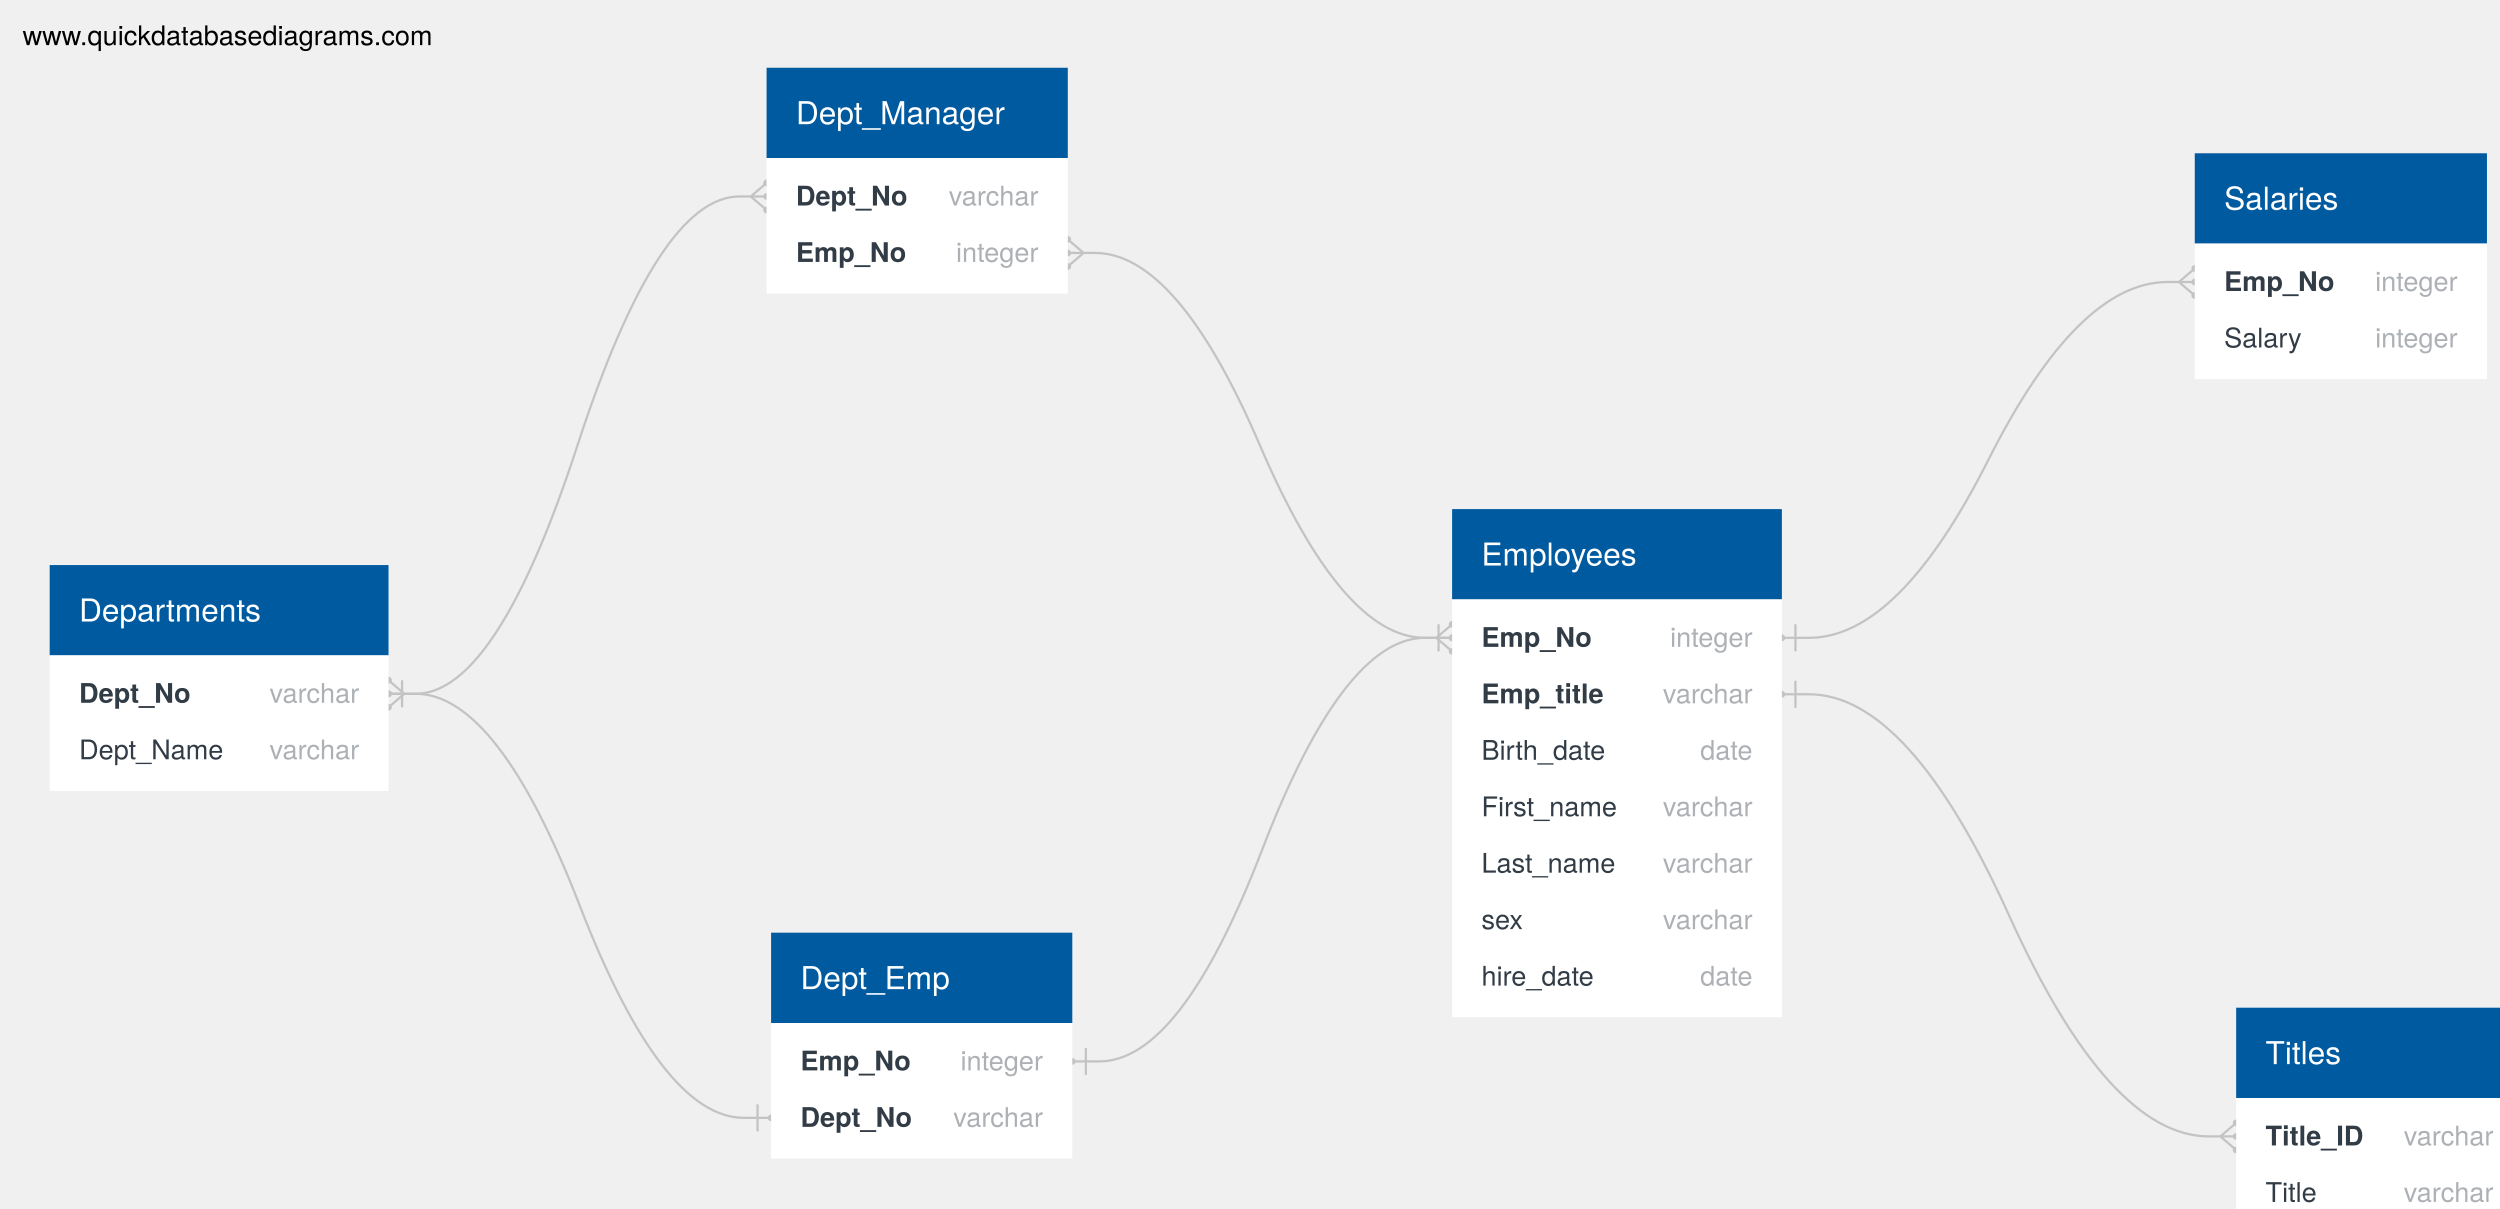
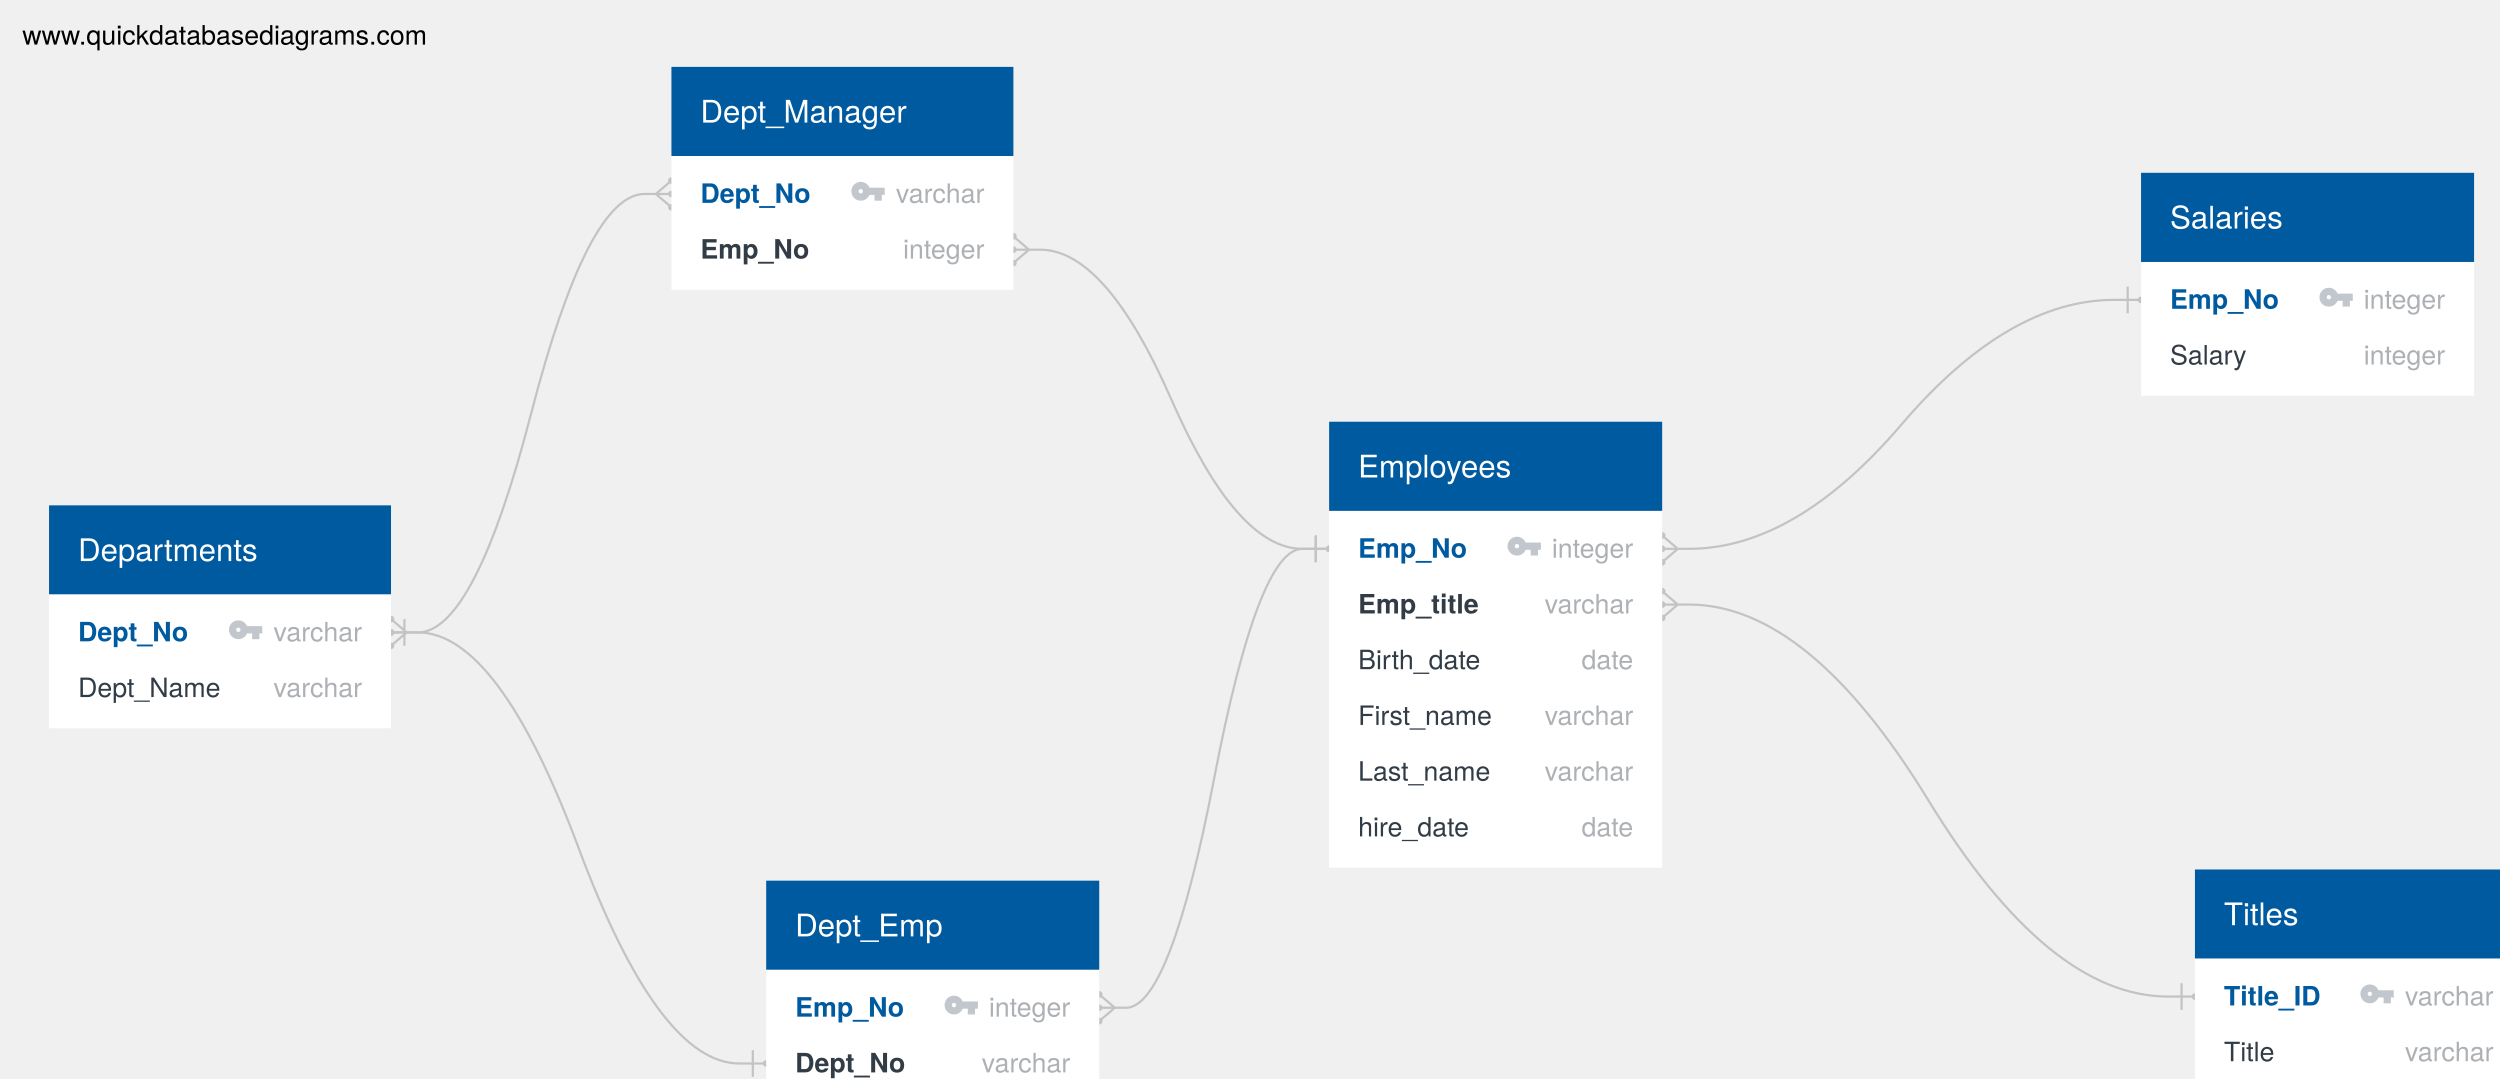
<svg xmlns="http://www.w3.org/2000/svg" class="diagram-root" style="background: #f5f6f6">
  <style>.diagram-root { font-family: "Helvetica Neue", sans-serif; font-size: 12px; } .t { overflow: visible; } .t-bg { y: 40; fill: #fff;   } .th { fill: #005aa0;   } .tht { fill: #fff; font-size: 14px;  } .tf { fill: #323c46; overflow: visible; } .tf.pk { fill: #005aa0; font-weight: bold; } .tf.fk { font-weight: bold; } .ty { fill: #adb1b5; font-weight: normal; text-anchor: end; } .r { fill: transparent; stroke: #c3c3c3; stroke-width: 1; } .l { stroke: 1; } .i { fill: #c2c7ce; stroke: #c2c7ce; } .i.ix { fill: #afb3b6; stroke: #000; } .fa { fill: transparent; overflow: visible; } .fa .bg.hover { fill: #f7f7f7; } .c { cy: 12; r: 4; stroke: #d2d2dc; fill: #d2d2dc; } .hr { fill: transparent; stroke: #323c46; stroke-opacity: 0.035; stroke-width: 13; } .dc { stroke: #fa5a3c; fill: #fa5a3c; } .x { stroke: white; stroke-width: 1; } .hl .th { fill: #1b9bff; } .hl .tht {  } .fhl .bg { fill: #e7f4ff; } .fhls .bg {  } .r.hl { stroke: #1b9bff; } .dim { opacity: 0.25; }</style>
-   <g class="drawing-wrapper" transform="translate(-44.55, -148) scale(1,1)">
+   <g class="drawing-wrapper" transform="translate(27.83333, -120.8333) scale(1,1)">
    <g class="rs">
-       <path d="M 1034.75 651.22 m -1, 0 a 1,1 0 1,0 2,0 a 1,1 0 1,0 -2,0 M 1034.75 651.22 m -0.5, 0 a 0.5,0.5 0 1,0 1,0 a 0.5,0.5 0 1,0 -1,0  M1034.75 651.22 L1034.75 651.22 1022.75 651.22 M 1034.75 657.22 m -1, 0 a 1,1 0 1,0 2,0 a 1,1 0 1,0 -2,0 M 1034.75 657.22 m -0.5, 0 a 0.5,0.5 0 1,0 1,0 a 0.5,0.5 0 1,0 -1,0  M1034.75 657.22 L1034.75 657.22 1027.75 651.22 1034.75 645.22 M 1034.75 645.22 m -1, 0 a 1,1 0 1,0 2,0 a 1,1 0 1,0 -2,0 M 1034.75 645.22 m -0.5, 0 a 0.5,0.5 0 1,0 1,0 a 0.5,0.5 0 1,0 -1,0  M1022.75 651.22 Q 978.46 651.22, 934.17 553.33 T 845.59 455.44 M 833.59 455.44 m -1, 0 a 1,1 0 1,0 2,0 a 1,1 0 1,0 -2,0 M 833.59 455.44 m -0.5, 0 a 0.5,0.5 0 1,0 1,0 a 0.5,0.5 0 1,0 -1,0  M833.59 455.44 L833.59 455.44 845.59 455.44 M839.59 461.44 L839.59 461.44 839.59 449.44" id="h3216260503" class="r" />
-       <path d="M 1016.42 272.87 m -1, 0 a 1,1 0 1,0 2,0 a 1,1 0 1,0 -2,0 M 1016.42 272.87 m -0.5, 0 a 0.5,0.5 0 1,0 1,0 a 0.5,0.5 0 1,0 -1,0  M1016.42 272.87 L1016.42 272.87 1004.42 272.87 M 1016.42 278.87 m -1, 0 a 1,1 0 1,0 2,0 a 1,1 0 1,0 -2,0 M 1016.42 278.87 m -0.5, 0 a 0.5,0.5 0 1,0 1,0 a 0.5,0.5 0 1,0 -1,0  M1016.42 278.87 L1016.42 278.87 1009.42 272.87 1016.42 266.87 M 1016.42 266.87 m -1, 0 a 1,1 0 1,0 2,0 a 1,1 0 1,0 -2,0 M 1016.42 266.87 m -0.5, 0 a 0.5,0.5 0 1,0 1,0 a 0.5,0.5 0 1,0 -1,0  M1004.42 272.87 Q 964.71 272.87, 925.01 351.66 T 845.59 430.44 M 833.59 430.44 m -1, 0 a 1,1 0 1,0 2,0 a 1,1 0 1,0 -2,0 M 833.59 430.44 m -0.5, 0 a 0.5,0.5 0 1,0 1,0 a 0.5,0.5 0 1,0 -1,0  M833.59 430.44 L833.59 430.44 845.59 430.44 M839.59 436.44 L839.59 436.44 839.59 424.44" id="h497062912" class="r" />
-       <path d="M 687.56 430.44 m -1, 0 a 1,1 0 1,0 2,0 a 1,1 0 1,0 -2,0 M 687.56 430.44 m -0.5, 0 a 0.5,0.5 0 1,0 1,0 a 0.5,0.5 0 1,0 -1,0  M687.56 430.44 L687.56 430.44 675.56 430.44 M 687.56 436.44 m -1, 0 a 1,1 0 1,0 2,0 a 1,1 0 1,0 -2,0 M 687.56 436.44 m -0.5, 0 a 0.5,0.5 0 1,0 1,0 a 0.5,0.5 0 1,0 -1,0  M687.56 436.44 L687.56 436.44 680.56 430.44 687.56 424.44 M 687.56 424.44 m -1, 0 a 1,1 0 1,0 2,0 a 1,1 0 1,0 -2,0 M 687.56 424.44 m -0.5, 0 a 0.5,0.5 0 1,0 1,0 a 0.5,0.5 0 1,0 -1,0  M675.56 430.44 Q 639.52 430.44, 603.47 524.22 T 531.38 618 M 519.38 618 m -1, 0 a 1,1 0 1,0 2,0 a 1,1 0 1,0 -2,0 M 519.38 618 m -0.5, 0 a 0.5,0.5 0 1,0 1,0 a 0.5,0.5 0 1,0 -1,0  M519.38 618 L519.38 618 531.38 618 M525.38 624 L525.38 624 525.38 612" id="h2569139322" class="r" />
-       <path d="M 384 235 m -1, 0 a 1,1 0 1,0 2,0 a 1,1 0 1,0 -2,0 M 384 235 m -0.5, 0 a 0.5,0.5 0 1,0 1,0 a 0.5,0.5 0 1,0 -1,0  M384 235 L384 235 372 235 M 384 241 m -1, 0 a 1,1 0 1,0 2,0 a 1,1 0 1,0 -2,0 M 384 241 m -0.5, 0 a 0.5,0.5 0 1,0 1,0 a 0.5,0.5 0 1,0 -1,0  M384 241 L384 241 377 235 384 229 M 384 229 m -1, 0 a 1,1 0 1,0 2,0 a 1,1 0 1,0 -2,0 M 384 229 m -0.5, 0 a 0.5,0.5 0 1,0 1,0 a 0.5,0.5 0 1,0 -1,0  M372 235 Q 336.15 235, 300.3 345.11 T 228.59 455.22 M 216.59 455.22 m -1, 0 a 1,1 0 1,0 2,0 a 1,1 0 1,0 -2,0 M 216.59 455.22 m -0.5, 0 a 0.5,0.5 0 1,0 1,0 a 0.5,0.5 0 1,0 -1,0  M216.59 455.22 L216.59 455.22 228.59 455.22 M222.59 461.22 L222.59 461.22 222.59 449.22" id="h3078879133" class="r" />
-       <path d="M 517.38 260 m -1, 0 a 1,1 0 1,0 2,0 a 1,1 0 1,0 -2,0 M 517.38 260 m -0.5, 0 a 0.5,0.5 0 1,0 1,0 a 0.5,0.5 0 1,0 -1,0  M517.38 260 L517.38 260 529.38 260 M 517.38 266 m -1, 0 a 1,1 0 1,0 2,0 a 1,1 0 1,0 -2,0 M 517.38 266 m -0.5, 0 a 0.5,0.5 0 1,0 1,0 a 0.5,0.5 0 1,0 -1,0  M517.38 266 L517.38 266 524.38 260 517.38 254 M 517.38 254 m -1, 0 a 1,1 0 1,0 2,0 a 1,1 0 1,0 -2,0 M 517.38 254 m -0.5, 0 a 0.5,0.5 0 1,0 1,0 a 0.5,0.5 0 1,0 -1,0  M529.38 260 Q 565.92 260, 602.47 345.22 T 675.56 430.44 M 687.56 430.44 m -1, 0 a 1,1 0 1,0 2,0 a 1,1 0 1,0 -2,0 M 687.56 430.44 m -0.5, 0 a 0.5,0.5 0 1,0 1,0 a 0.5,0.5 0 1,0 -1,0  M687.56 430.44 L687.56 430.44 675.56 430.44 M681.56 436.44 L681.56 436.44 681.56 424.44" id="h2169966109" class="r" />
-       <path d="M 216.59 455.22 m -1, 0 a 1,1 0 1,0 2,0 a 1,1 0 1,0 -2,0 M 216.59 455.22 m -0.5, 0 a 0.5,0.5 0 1,0 1,0 a 0.5,0.5 0 1,0 -1,0  M216.59 455.22 L216.59 455.22 228.59 455.22 M 216.59 461.22 m -1, 0 a 1,1 0 1,0 2,0 a 1,1 0 1,0 -2,0 M 216.59 461.22 m -0.5, 0 a 0.5,0.5 0 1,0 1,0 a 0.5,0.5 0 1,0 -1,0  M216.59 461.22 L216.59 461.22 223.59 455.22 216.59 449.22 M 216.59 449.22 m -1, 0 a 1,1 0 1,0 2,0 a 1,1 0 1,0 -2,0 M 216.59 449.22 m -0.5, 0 a 0.5,0.5 0 1,0 1,0 a 0.5,0.5 0 1,0 -1,0  M228.59 455.22 Q 264.95 455.22, 301.3 549.11 T 374 643 M 386 643 m -1, 0 a 1,1 0 1,0 2,0 a 1,1 0 1,0 -2,0 M 386 643 m -0.5, 0 a 0.5,0.5 0 1,0 1,0 a 0.5,0.5 0 1,0 -1,0  M386 643 L386 643 374 643 M380 649 L380 649 380 637" id="h3171354821" class="r" />
+       <path d="M 147.55 404.5 m -1, 0 a 1,1 0 1,0 2,0 a 1,1 0 1,0 -2,0 M 147.55 404.5 m -0.5, 0 a 0.5,0.5 0 1,0 1,0 a 0.5,0.5 0 1,0 -1,0  M147.55 404.5 L147.55 404.5 159.55 404.5 M 147.55 410.5 m -1, 0 a 1,1 0 1,0 2,0 a 1,1 0 1,0 -2,0 M 147.55 410.5 m -0.5, 0 a 0.5,0.5 0 1,0 1,0 a 0.5,0.5 0 1,0 -1,0  M147.55 410.5 L147.55 410.5 154.55 404.5 147.55 398.5 M 147.55 398.5 m -1, 0 a 1,1 0 1,0 2,0 a 1,1 0 1,0 -2,0 M 147.55 398.5 m -0.5, 0 a 0.5,0.5 0 1,0 1,0 a 0.5,0.5 0 1,0 -1,0  M159.55 404.5 Q 195.62 404.5, 231.69 501.17 T 303.83 597.84 M 315.83 597.84 m -1, 0 a 1,1 0 1,0 2,0 a 1,1 0 1,0 -2,0 M 315.83 597.84 m -0.5, 0 a 0.5,0.5 0 1,0 1,0 a 0.5,0.5 0 1,0 -1,0  M315.83 597.84 L315.83 597.84 303.83 597.84 M309.83 603.84 L309.83 603.84 309.83 591.84" id="h3171354821" class="r" />
+       <path d="M 273.33 207.83 m -1, 0 a 1,1 0 1,0 2,0 a 1,1 0 1,0 -2,0 M 273.33 207.83 m -0.5, 0 a 0.5,0.5 0 1,0 1,0 a 0.5,0.5 0 1,0 -1,0  M273.33 207.83 L273.33 207.83 261.33 207.83 M 273.33 213.83 m -1, 0 a 1,1 0 1,0 2,0 a 1,1 0 1,0 -2,0 M 273.33 213.83 m -0.5, 0 a 0.5,0.5 0 1,0 1,0 a 0.5,0.5 0 1,0 -1,0  M273.33 213.83 L273.33 213.83 266.33 207.83 273.33 201.83 M 273.33 201.83 m -1, 0 a 1,1 0 1,0 2,0 a 1,1 0 1,0 -2,0 M 273.33 201.83 m -0.5, 0 a 0.5,0.5 0 1,0 1,0 a 0.5,0.5 0 1,0 -1,0  M261.33 207.83 Q 235.89 207.83, 210.44 306.17 T 159.55 404.5 M 147.55 404.5 m -1, 0 a 1,1 0 1,0 2,0 a 1,1 0 1,0 -2,0 M 147.55 404.5 m -0.5, 0 a 0.5,0.5 0 1,0 1,0 a 0.5,0.5 0 1,0 -1,0  M147.55 404.5 L147.55 404.5 159.55 404.5 M153.55 410.5 L153.55 410.5 153.55 398.5" id="h3078879133" class="r" />
+       <path d="M 426.71 232.83 m -1, 0 a 1,1 0 1,0 2,0 a 1,1 0 1,0 -2,0 M 426.71 232.83 m -0.5, 0 a 0.5,0.5 0 1,0 1,0 a 0.5,0.5 0 1,0 -1,0  M426.71 232.83 L426.71 232.83 438.71 232.83 M 426.71 238.83 m -1, 0 a 1,1 0 1,0 2,0 a 1,1 0 1,0 -2,0 M 426.71 238.83 m -0.5, 0 a 0.5,0.5 0 1,0 1,0 a 0.5,0.5 0 1,0 -1,0  M426.71 238.83 L426.71 238.83 433.71 232.83 426.71 226.83 M 426.71 226.83 m -1, 0 a 1,1 0 1,0 2,0 a 1,1 0 1,0 -2,0 M 426.71 226.83 m -0.5, 0 a 0.5,0.5 0 1,0 1,0 a 0.5,0.5 0 1,0 -1,0  M438.71 232.83 Q 468.12 232.83, 497.52 299.92 T 556.33 367 M 568.33 367 m -1, 0 a 1,1 0 1,0 2,0 a 1,1 0 1,0 -2,0 M 568.33 367 m -0.5, 0 a 0.5,0.5 0 1,0 1,0 a 0.5,0.5 0 1,0 -1,0  M568.33 367 L568.33 367 556.33 367 M562.33 373 L562.33 373 562.33 361" id="h2169966109" class="r" />
+       <path d="M 465.21 572.84 m -1, 0 a 1,1 0 1,0 2,0 a 1,1 0 1,0 -2,0 M 465.21 572.84 m -0.5, 0 a 0.5,0.5 0 1,0 1,0 a 0.5,0.5 0 1,0 -1,0  M465.21 572.84 L465.21 572.84 477.21 572.84 M 465.21 578.84 m -1, 0 a 1,1 0 1,0 2,0 a 1,1 0 1,0 -2,0 M 465.21 578.84 m -0.5, 0 a 0.5,0.5 0 1,0 1,0 a 0.5,0.5 0 1,0 -1,0  M465.21 578.84 L465.21 578.84 472.21 572.84 465.21 566.84 M 465.21 566.84 m -1, 0 a 1,1 0 1,0 2,0 a 1,1 0 1,0 -2,0 M 465.21 566.84 m -0.5, 0 a 0.5,0.5 0 1,0 1,0 a 0.5,0.5 0 1,0 -1,0  M477.21 572.84 Q 496.99 572.84, 516.77 469.92 T 556.33 367 M 568.33 367 m -1, 0 a 1,1 0 1,0 2,0 a 1,1 0 1,0 -2,0 M 568.33 367 m -0.5, 0 a 0.5,0.5 0 1,0 1,0 a 0.5,0.5 0 1,0 -1,0  M568.33 367 L568.33 367 556.33 367 M562.33 373 L562.33 373 562.33 361" id="h4061589034" class="r" />
+       <path d="M 717.71 367 m -1, 0 a 1,1 0 1,0 2,0 a 1,1 0 1,0 -2,0 M 717.71 367 m -0.5, 0 a 0.5,0.5 0 1,0 1,0 a 0.5,0.5 0 1,0 -1,0  M717.71 367 L717.71 367 729.71 367 M 717.71 373 m -1, 0 a 1,1 0 1,0 2,0 a 1,1 0 1,0 -2,0 M 717.71 373 m -0.5, 0 a 0.5,0.5 0 1,0 1,0 a 0.5,0.5 0 1,0 -1,0  M717.71 373 L717.71 373 724.71 367 717.71 361 M 717.71 361 m -1, 0 a 1,1 0 1,0 2,0 a 1,1 0 1,0 -2,0 M 717.71 361 m -0.5, 0 a 0.5,0.5 0 1,0 1,0 a 0.5,0.5 0 1,0 -1,0  M729.71 367 Q 777.41 367, 825.11 311.17 T 920.5 255.34 M 932.5 255.34 m -1, 0 a 1,1 0 1,0 2,0 a 1,1 0 1,0 -2,0 M 932.5 255.34 m -0.5, 0 a 0.5,0.5 0 1,0 1,0 a 0.5,0.5 0 1,0 -1,0  M932.5 255.34 L932.5 255.34 920.5 255.34 M926.5 261.34 L926.5 261.34 926.5 249.34" id="h1466398285" class="r" />
+       <path d="M 717.71 392 m -1, 0 a 1,1 0 1,0 2,0 a 1,1 0 1,0 -2,0 M 717.71 392 m -0.5, 0 a 0.5,0.5 0 1,0 1,0 a 0.5,0.5 0 1,0 -1,0  M717.71 392 L717.71 392 729.71 392 M 717.71 398 m -1, 0 a 1,1 0 1,0 2,0 a 1,1 0 1,0 -2,0 M 717.71 398 m -0.5, 0 a 0.5,0.5 0 1,0 1,0 a 0.5,0.5 0 1,0 -1,0  M717.71 398 L717.71 398 724.71 392 717.71 386 M 717.71 386 m -1, 0 a 1,1 0 1,0 2,0 a 1,1 0 1,0 -2,0 M 717.71 386 m -0.5, 0 a 0.5,0.5 0 1,0 1,0 a 0.5,0.5 0 1,0 -1,0  M729.71 392 Q 783.45 392, 837.19 479.92 T 944.67 567.83 M 956.67 567.83 m -1, 0 a 1,1 0 1,0 2,0 a 1,1 0 1,0 -2,0 M 956.67 567.83 m -0.5, 0 a 0.5,0.5 0 1,0 1,0 a 0.5,0.5 0 1,0 -1,0  M956.67 567.83 L956.67 567.83 944.67 567.83 M950.67 573.83 L950.67 573.83 950.67 561.83" id="h878578398" class="r" />
    </g>
    <g class="hrs" />
    <g class="ts">
-       <svg width="126.91" height="100" x="1034.75" y="594.22" id="h3517680912" class="t">
-         <rect height="40" width="126.91" class="th" />
-         <text x="13" y="25" class="tht">Titles</text>
-         <rect height="60" width="126.91" class="t-bg" />
-         <text x="13" y="61" class="tf fk">Title_ID<tspan x="113.91" class="ty">varchar</tspan>
+       <svg width="153.38" height="100" x="-5.83" y="347.5" id="h3708248841" class="t">
+         <rect height="40" width="153.38" class="th" />
+         <text x="13" y="25" class="tht">Departments</text>
+         <rect height="60" width="153.38" class="t-bg" />
+         <text x="13" y="61" class="tf pk">Dept_No<tspan x="140.38" class="ty">varchar</tspan>
        </text>
-         <text x="13" y="86" class="tf">Title<tspan x="113.91" class="ty">varchar</tspan>
+         <path d="M7,14A2,2 0 0,1 5,12A2,2 0 0,1 7,10A2,2 0 0,1 9,12A2,2 0 0,1 7,14M12.65,10C11.83,7.67 9.61,6 7, 6A6, 6 0 0, 0 1, 12A6, 6 0 0, 0 7, 18C9.61, 18 11.83, 16.33 12.65, 14H17V18H21V14H23V10H12.65Z" class="i pk" transform="translate(80.36633, 48) scale(0.65)" />
+         <text x="13" y="86" class="tf">Dept_Name<tspan x="140.38" class="ty">varchar</tspan>
        </text>
      </svg>
-       <svg width="129.38" height="100" x="1016.42" y="215.87" id="h3858243705" class="t">
-         <rect height="40" width="129.38" class="th" />
-         <text x="13" y="25" class="tht">Salaries</text>
-         <rect height="60" width="129.38" class="t-bg" />
-         <text x="13" y="61" class="tf fk">Emp_No<tspan x="116.38" class="ty">integer</tspan>
+       <svg width="153.38" height="100" x="273.33" y="150.83" id="h754932316" class="t">
+         <rect height="40" width="153.38" class="th" />
+         <text x="13" y="25" class="tht">Dept_Manager</text>
+         <rect height="60" width="153.38" class="t-bg" />
+         <text x="13" y="61" class="tf pk">Dept_No<tspan x="140.38" class="ty">varchar</tspan>
        </text>
-         <text x="13" y="86" class="tf">Salary<tspan x="116.38" class="ty">integer</tspan>
+         <path d="M7,14A2,2 0 0,1 5,12A2,2 0 0,1 7,10A2,2 0 0,1 9,12A2,2 0 0,1 7,14M12.65,10C11.83,7.67 9.61,6 7, 6A6, 6 0 0, 0 1, 12A6, 6 0 0, 0 7, 18C9.61, 18 11.83, 16.33 12.65, 14H17V18H21V14H23V10H12.65Z" class="i pk" transform="translate(80.36633, 48) scale(0.65)" />
+         <text x="13" y="86" class="tf fk">Emp_No<tspan x="140.38" class="ty">integer</tspan>
        </text>
      </svg>
-       <svg width="146.03" height="225" x="687.56" y="373.44" id="h3299212598" class="t">
-         <rect height="40" width="146.03" class="th" />
-         <text x="13" y="25" class="tht">Employees</text>
-         <rect height="185" width="146.03" class="t-bg" />
-         <text x="13" y="61" class="tf fk">Emp_No<tspan x="133.03" class="ty">integer</tspan>
+       <svg width="149.38" height="100" x="315.83" y="515.84" id="h3353995054" class="t">
+         <rect height="40" width="149.38" class="th" />
+         <text x="13" y="25" class="tht">Dept_Emp</text>
+         <rect height="60" width="149.38" class="t-bg" />
+         <text x="13" y="61" class="tf pk">Emp_No<tspan x="136.38" class="ty">integer</tspan>
        </text>
-         <text x="13" y="86" class="tf fk">Emp_title<tspan x="133.03" class="ty">varchar</tspan>
-         </text>
-         <text x="13" y="111" class="tf">Birth_date<tspan x="133.03" class="ty">date</tspan>
-         </text>
-         <text x="13" y="136" class="tf">First_name<tspan x="133.03" class="ty">varchar</tspan>
-         </text>
-         <text x="13" y="161" class="tf">Last_name<tspan x="133.03" class="ty">varchar</tspan>
-         </text>
-         <text x="13" y="186" class="tf">sex<tspan x="133.03" class="ty">varchar</tspan>
-         </text>
-         <text x="13" y="211" class="tf">hire_date<tspan x="133.03" class="ty">date</tspan>
+         <path d="M7,14A2,2 0 0,1 5,12A2,2 0 0,1 7,10A2,2 0 0,1 9,12A2,2 0 0,1 7,14M12.65,10C11.83,7.67 9.61,6 7, 6A6, 6 0 0, 0 1, 12A6, 6 0 0, 0 7, 18C9.61, 18 11.83, 16.33 12.65, 14H17V18H21V14H23V10H12.65Z" class="i pk" transform="translate(79.68859, 48) scale(0.65)" />
+         <text x="13" y="86" class="tf fk">Dept_No<tspan x="136.38" class="ty">varchar</tspan>
        </text>
      </svg>
-       <svg width="133.38" height="100" x="384" y="178" id="h754932316" class="t">
-         <rect height="40" width="133.38" class="th" />
-         <text x="13" y="25" class="tht">Dept_Manager</text>
-         <rect height="60" width="133.38" class="t-bg" />
-         <text x="13" y="61" class="tf fk">Dept_No<tspan x="120.38" class="ty">varchar</tspan>
+       <svg width="149.38" height="200" x="568.33" y="310" id="h3299212598" class="t">
+         <rect height="40" width="149.38" class="th" />
+         <text x="13" y="25" class="tht">Employees</text>
+         <rect height="160" width="149.38" class="t-bg" />
+         <text x="13" y="61" class="tf pk">Emp_No<tspan x="136.38" class="ty">integer</tspan>
        </text>
-         <text x="13" y="86" class="tf fk">Emp_No<tspan x="120.38" class="ty">integer</tspan>
+         <path d="M7,14A2,2 0 0,1 5,12A2,2 0 0,1 7,10A2,2 0 0,1 9,12A2,2 0 0,1 7,14M12.65,10C11.83,7.67 9.61,6 7, 6A6, 6 0 0, 0 1, 12A6, 6 0 0, 0 7, 18C9.61, 18 11.83, 16.33 12.65, 14H17V18H21V14H23V10H12.65Z" class="i pk" transform="translate(79.68859, 48) scale(0.65)" />
+         <text x="13" y="86" class="tf fk">Emp_title<tspan x="136.38" class="ty">varchar</tspan>
+         </text>
+         <text x="13" y="111" class="tf">Birth_date<tspan x="136.38" class="ty">date</tspan>
+         </text>
+         <text x="13" y="136" class="tf">First_name<tspan x="136.38" class="ty">varchar</tspan>
+         </text>
+         <text x="13" y="161" class="tf">Last_name<tspan x="136.38" class="ty">varchar</tspan>
+         </text>
+         <text x="13" y="186" class="tf">hire_date<tspan x="136.38" class="ty">date</tspan>
        </text>
      </svg>
-       <svg width="133.38" height="100" x="386" y="561" id="h3353995054" class="t">
-         <rect height="40" width="133.38" class="th" />
-         <text x="13" y="25" class="tht">Dept_Emp</text>
-         <rect height="60" width="133.38" class="t-bg" />
-         <text x="13" y="61" class="tf fk">Emp_No<tspan x="120.38" class="ty">integer</tspan>
+       <svg width="149.38" height="100" x="932.5" y="198.34" id="h3858243705" class="t">
+         <rect height="40" width="149.38" class="th" />
+         <text x="13" y="25" class="tht">Salaries</text>
+         <rect height="60" width="149.38" class="t-bg" />
+         <text x="13" y="61" class="tf pk">Emp_No<tspan x="136.38" class="ty">integer</tspan>
        </text>
-         <text x="13" y="86" class="tf fk">Dept_No<tspan x="120.38" class="ty">varchar</tspan>
+         <path d="M7,14A2,2 0 0,1 5,12A2,2 0 0,1 7,10A2,2 0 0,1 9,12A2,2 0 0,1 7,14M12.65,10C11.83,7.67 9.61,6 7, 6A6, 6 0 0, 0 1, 12A6, 6 0 0, 0 7, 18C9.61, 18 11.83, 16.33 12.65, 14H17V18H21V14H23V10H12.65Z" class="i pk" transform="translate(79.68859, 48) scale(0.65)" />
+         <text x="13" y="86" class="tf">Salary<tspan x="136.38" class="ty">integer</tspan>
        </text>
      </svg>
-       <svg width="150.04" height="100" x="66.55" y="398.22" id="h3708248841" class="t">
-         <rect height="40" width="150.04" class="th" />
-         <text x="13" y="25" class="tht">Departments</text>
-         <rect height="60" width="150.04" class="t-bg" />
-         <text x="13" y="61" class="tf fk">Dept_No<tspan x="137.04" class="ty">varchar</tspan>
+       <svg width="146.91" height="100" x="956.67" y="510.83" id="h3517680912" class="t">
+         <rect height="40" width="146.91" class="th" />
+         <text x="13" y="25" class="tht">Titles</text>
+         <rect height="60" width="146.91" class="t-bg" />
+         <text x="13" y="61" class="tf pk">Title_ID<tspan x="133.91" class="ty">varchar</tspan>
        </text>
-         <text x="13" y="86" class="tf">Dept_Name<tspan x="137.04" class="ty">varchar</tspan>
+         <path d="M7,14A2,2 0 0,1 5,12A2,2 0 0,1 7,10A2,2 0 0,1 9,12A2,2 0 0,1 7,14M12.65,10C11.83,7.67 9.61,6 7, 6A6, 6 0 0, 0 1, 12A6, 6 0 0, 0 7, 18C9.61, 18 11.83, 16.33 12.65, 14H17V18H21V14H23V10H12.65Z" class="i pk" transform="translate(73.89633, 48) scale(0.65)" />
+         <text x="13" y="86" class="tf">Title<tspan x="133.91" class="ty">varchar</tspan>
        </text>
      </svg>
    </g>
  </g>
  <text class="qdbd-link" x="10" y="20">www.quickdatabasediagrams.com</text>
</svg>
